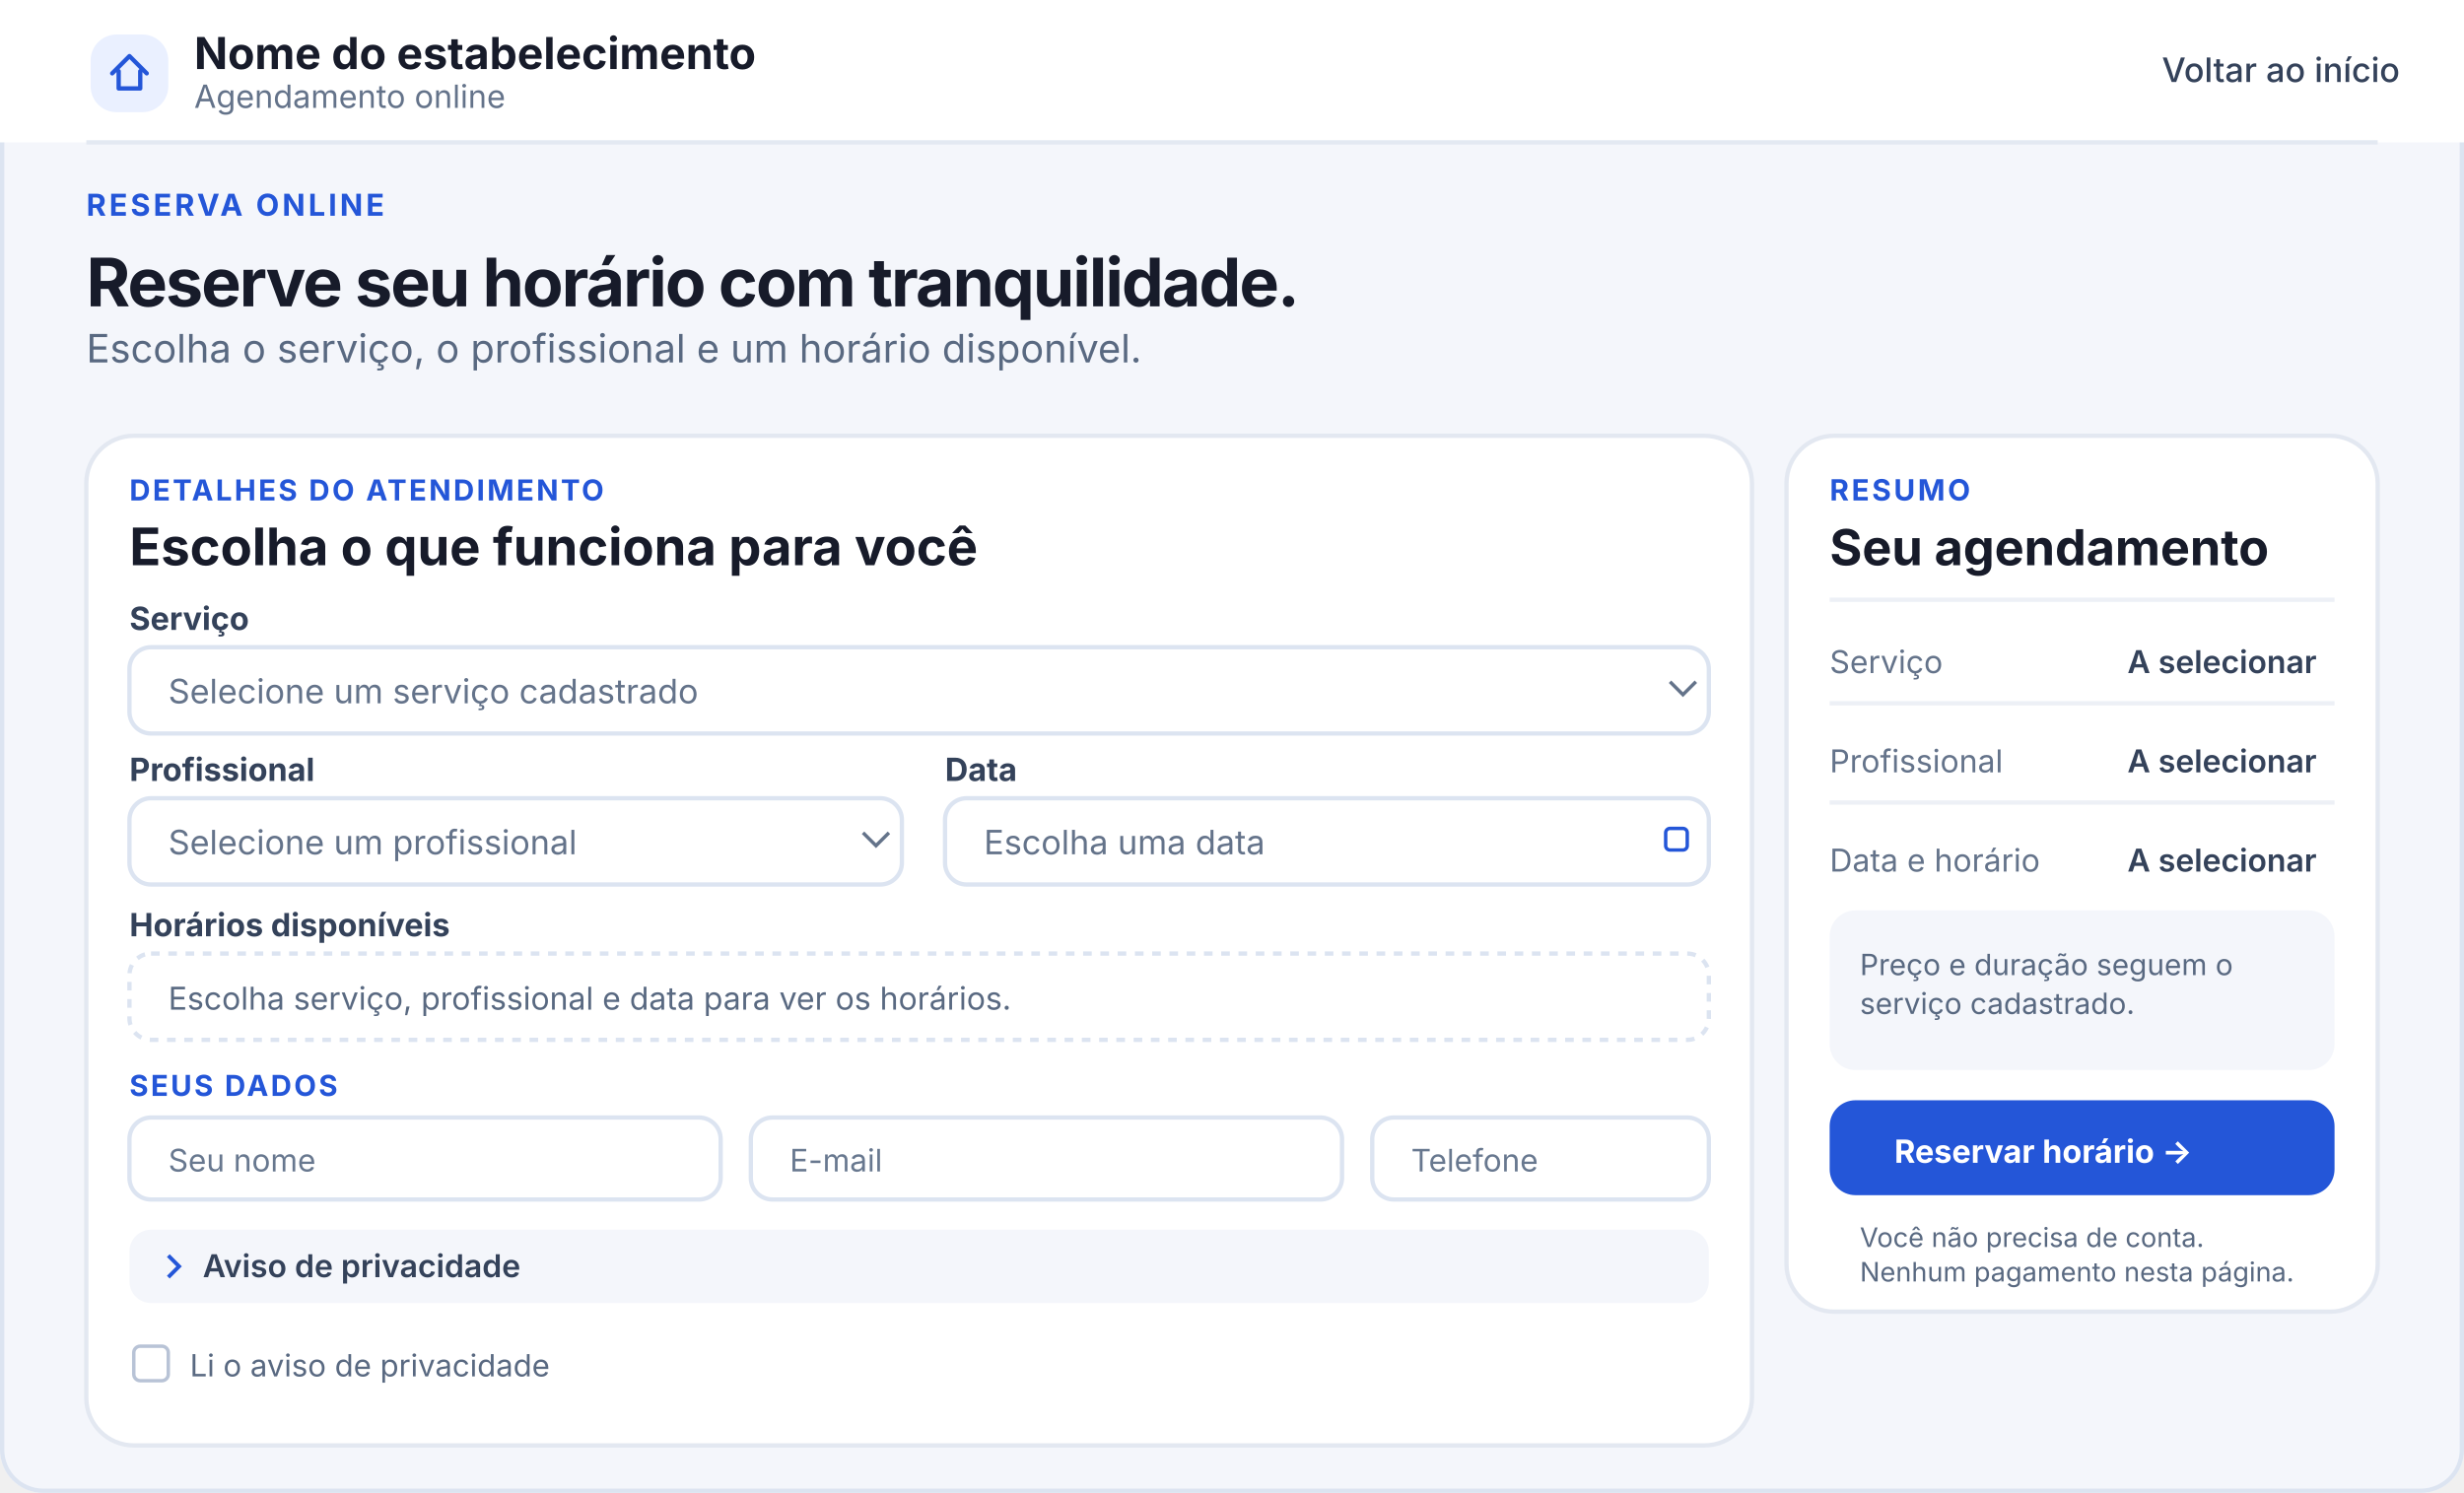
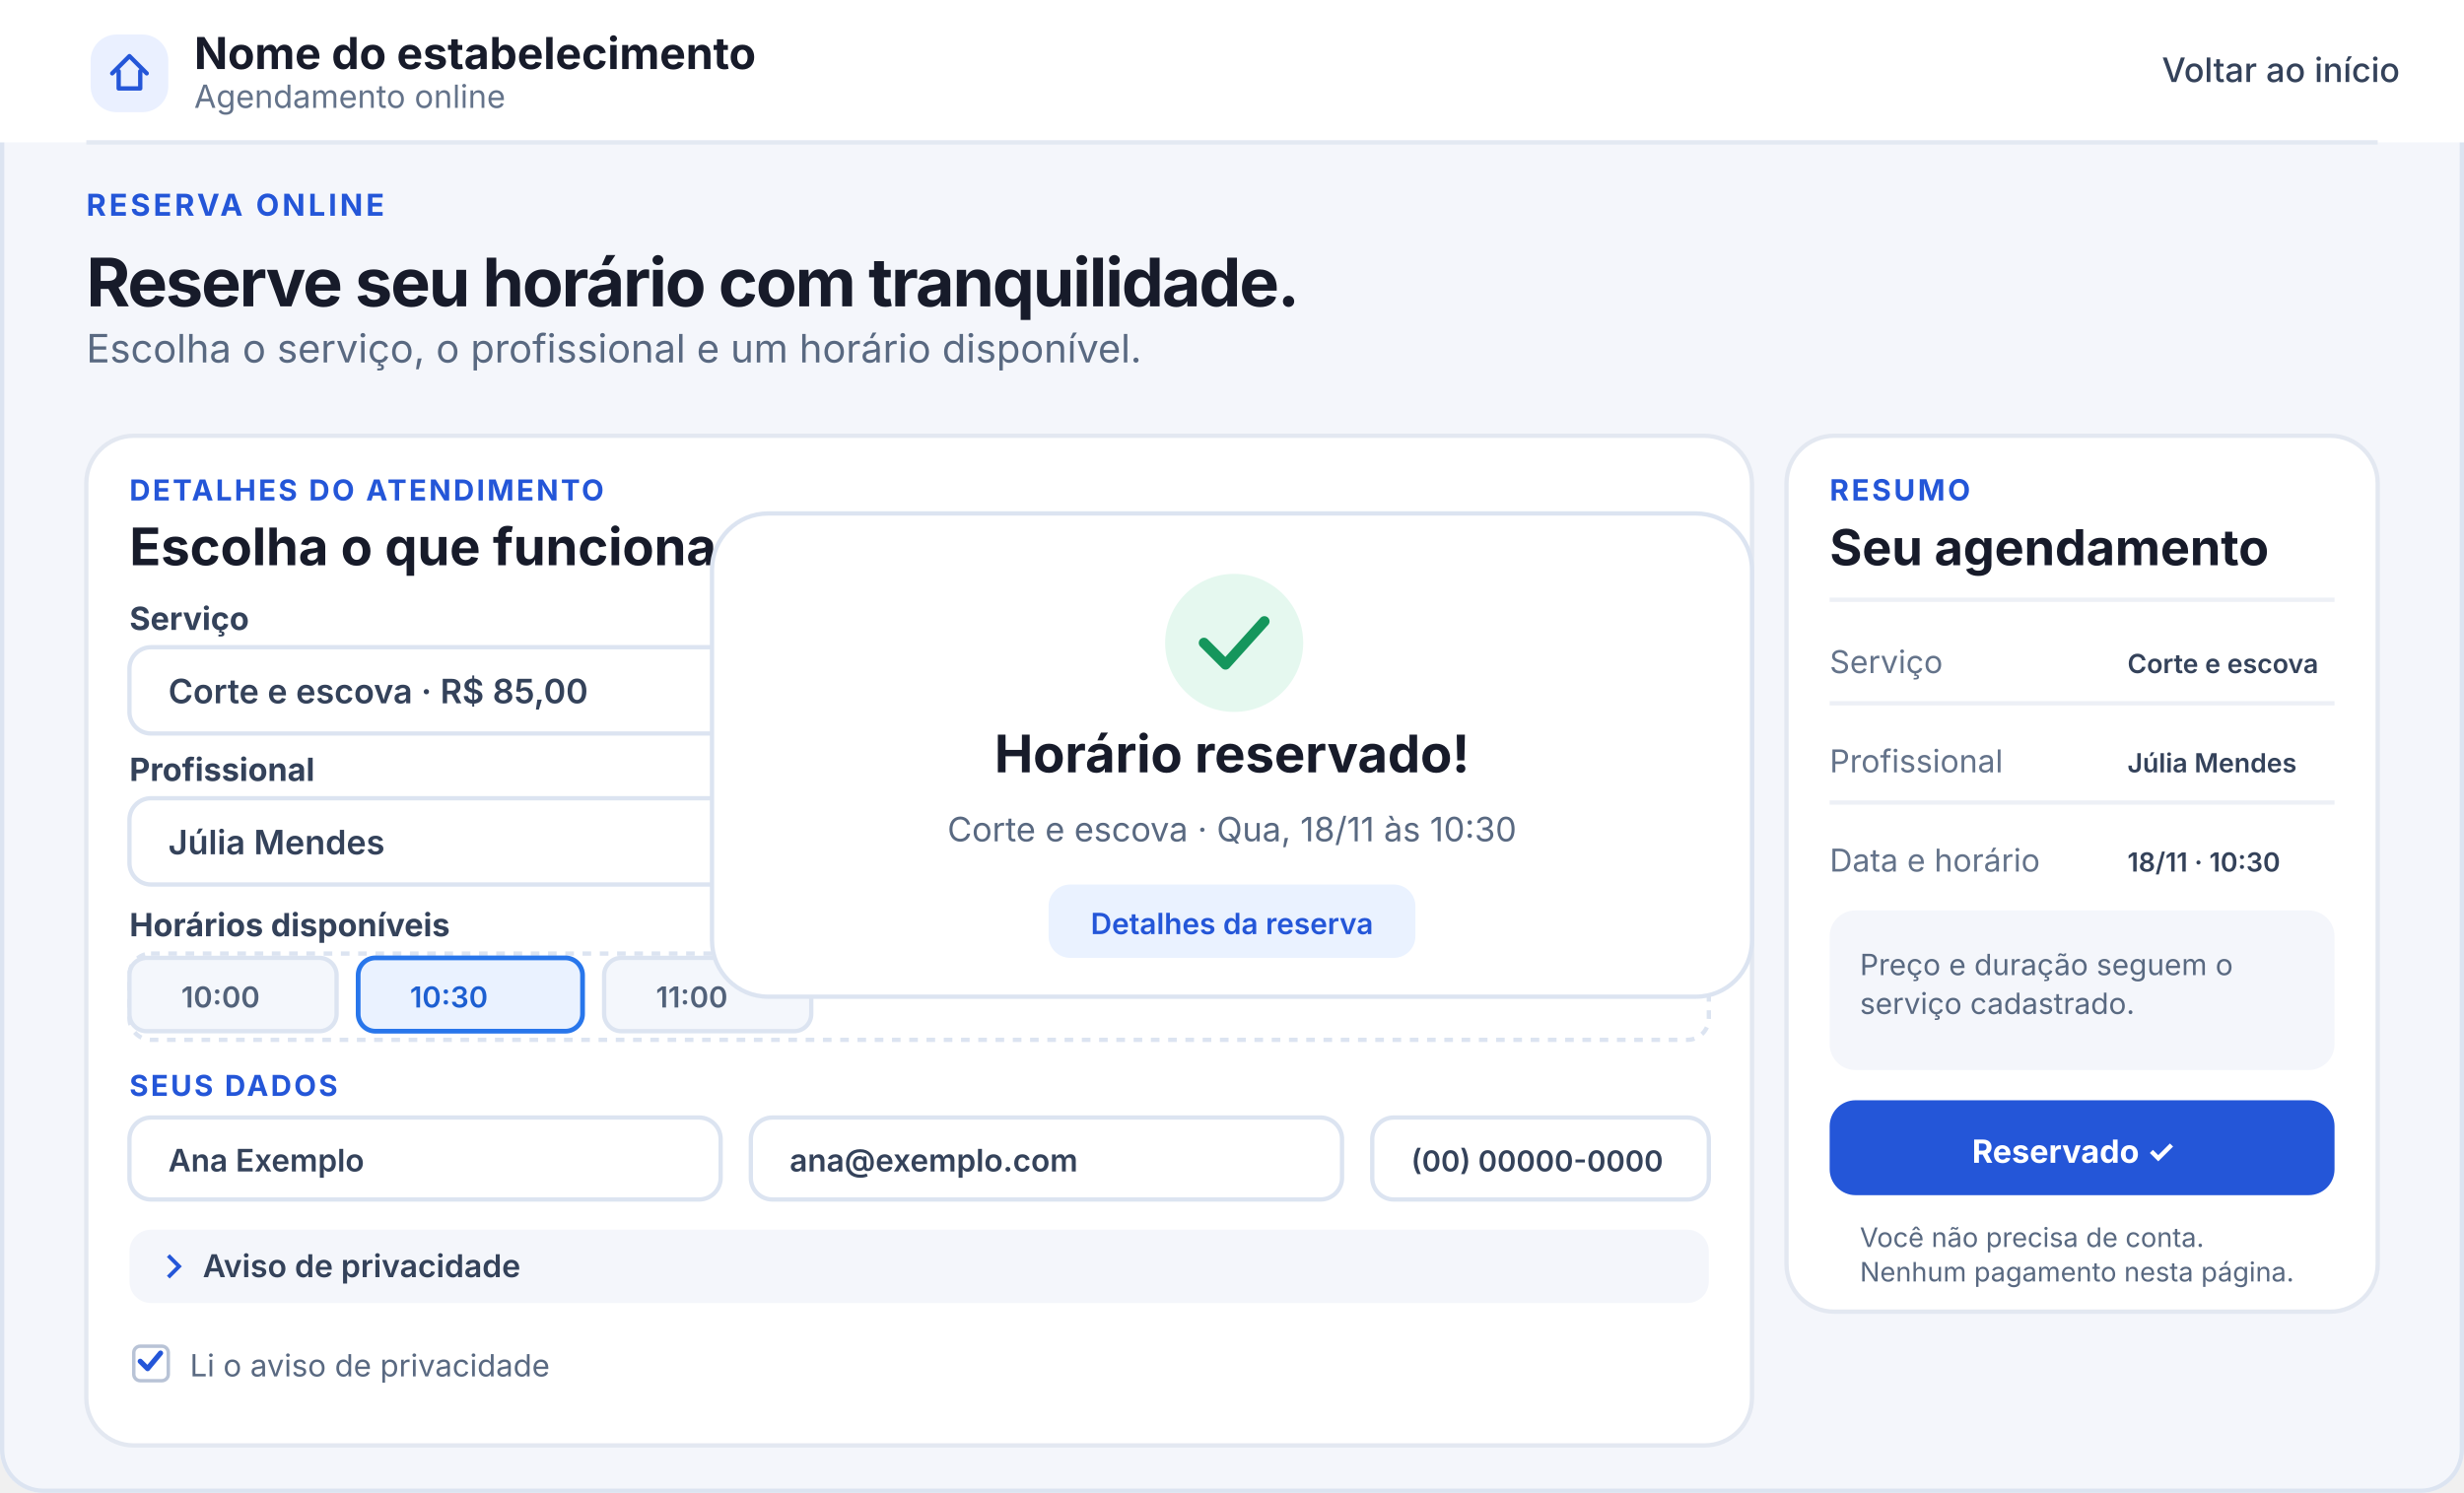
<svg xmlns="http://www.w3.org/2000/svg" width="571" height="346" viewBox="0 0 571 346">
+   <style>
+         .demo-placeholder { opacity:0; }
+         .demo-value,.demo-slots,.demo-confirmation,.demo-button-done,.demo-check { opacity:1; }
+         .demo-focus,.demo-cursor,.demo-button-idle { opacity:0; }
+         @keyframes ph-service { 0%,8% {opacity:1} 11%,94% {opacity:0} 98%,100% {opacity:1} }
+         @keyframes val-service { 0%,9% {opacity:0} 12%,94% {opacity:1} 98%,100% {opacity:0} }
+         @keyframes ph-pro { 0%,18% {opacity:1} 21%,94% {opacity:0} 98%,100% {opacity:1} }
+         @keyframes val-pro { 0%,19% {opacity:0} 22%,94% {opacity:1} 98%,100% {opacity:0} }
+         @keyframes ph-date { 0%,28% {opacity:1} 31%,94% {opacity:0} 98%,100% {opacity:1} }
+         @keyframes val-date { 0%,29% {opacity:0} 32%,94% {opacity:1} 98%,100% {opacity:0} }
+         @keyframes ph-slots { 0%,38% {opacity:1} 41%,94% {opacity:0} 98%,100% {opacity:1} }
+         @keyframes val-slots { 0%,39% {opacity:0} 42%,94% {opacity:1} 98%,100% {opacity:0} }
+         @keyframes ph-name { 0%,51% {opacity:1} 54%,94% {opacity:0} 98%,100% {opacity:1} }
+         @keyframes val-name { 0%,52% {opacity:0} 55%,94% {opacity:1} 98%,100% {opacity:0} }
+         @keyframes ph-email { 0%,57% {opacity:1} 60%,94% {opacity:0} 98%,100% {opacity:1} }
+         @keyframes val-email { 0%,58% {opacity:0} 61%,94% {opacity:1} 98%,100% {opacity:0} }
+         @keyframes ph-phone { 0%,63% {opacity:1} 66%,94% {opacity:0} 98%,100% {opacity:1} }
+         @keyframes val-phone { 0%,64% {opacity:0} 67%,94% {opacity:1} 98%,100% {opacity:0} }
+         @keyframes focus-service { 0%,7% {opacity:0} 8%,11% {opacity:1} 14%,100% {opacity:0} }
+         @keyframes focus-pro { 0%,17% {opacity:0} 18%,21% {opacity:1} 24%,100% {opacity:0} }
+         @keyframes focus-date { 0%,27% {opacity:0} 28%,31% {opacity:1} 34%,100% {opacity:0} }
+         @keyframes focus-slots { 0%,38% {opacity:0} 39%,43% {opacity:1} 46%,100% {opacity:0} }
+         @keyframes focus-name { 0%,50% {opacity:0} 51%,55% {opacity:1} 58%,100% {opacity:0} }
+         @keyframes focus-submit { 0%,76% {opacity:0} 78%,81% {opacity:1} 84%,100% {opacity:0} }
+         @keyframes demo-cursor {
+           0%,6% {opacity:0;transform:translate(0,0)}
+           8%,10% {opacity:1;transform:translate(52px,154px)}
+           18%,20% {opacity:1;transform:translate(52px,188px)}
+           28%,30% {opacity:1;transform:translate(240px,188px)}
+           39%,42% {opacity:1;transform:translate(82px,219px)}
+           51%,54% {opacity:1;transform:translate(52px,257px)}
+           76%,81% {opacity:1;transform:translate(482px,250px) scale(.9)}
+           84%,100% {opacity:0;transform:translate(482px,250px) scale(.9)}
+         }
+         @keyframes demo-confirmation { 0%,80% {opacity:0} 83%,94% {opacity:1} 98%,100% {opacity:0} }
+         @keyframes demo-check { 0%,64% {opacity:0} 67%,94% {opacity:1} 98%,100% {opacity:0} }
+         @keyframes demo-idle { 0%,79% {opacity:1} 82%,100% {opacity:0} }
+         @keyframes demo-done { 0%,80% {opacity:0} 83%,94% {opacity:1} 98%,100% {opacity:0} }
+         @media (prefers-reduced-motion:no-preference) {
+           .demo-placeholder,.demo-value,.demo-slots,.demo-focus,.demo-cursor,.demo-confirmation,.demo-button-idle,.demo-button-done,.demo-check { animation-duration:12s; animation-iteration-count:infinite; animation-timing-function:ease-in-out; animation-fill-mode:both; }
+           .ph-service {animation-name:ph-service}.val-service {animation-name:val-service}.ph-pro {animation-name:ph-pro}.val-pro {animation-name:val-pro}
+           .ph-date {animation-name:ph-date}.val-date {animation-name:val-date}.ph-slots {animation-name:ph-slots}.val-slots {animation-name:val-slots}
+           .ph-name {animation-name:ph-name}.val-name {animation-name:val-name}.ph-email {animation-name:ph-email}.val-email {animation-name:val-email}
+           .ph-phone {animation-name:ph-phone}.val-phone {animation-name:val-phone}.focus-service {animation-name:focus-service}.focus-pro {animation-name:focus-pro}
+           .focus-date {animation-name:focus-date}.focus-slots {animation-name:focus-slots}.focus-name {animation-name:focus-name}.focus-submit {animation-name:focus-submit}
+           .demo-cursor {display:block;animation-name:demo-cursor;transform-box:fill-box;transform-origin:top left}
+           .demo-confirmation {animation-name:demo-confirmation}.demo-button-idle {animation-name:demo-idle}.demo-button-done {animation-name:demo-done}.demo-check {animation-name:demo-check}
+         }
+       </style>
  <rect width="571" height="346" rx="10" fill="#F4F6FB" />
  <rect x=".5" y=".5" width="570" height="345" rx="9.5" fill="none" stroke="#DCE4F1" />
  <rect x="0" y="0" width="571" height="33" fill="#FFFFFF" />
  <line x1="20" y1="33" x2="551" y2="33" stroke="#E3E9F2" />
  <rect x="21" y="8" width="18" height="18" rx="6" fill="#EAF0FF" />
  <path d="M26 17l4-4 4 4M27.5 16.5v4h5v-4" fill="none" stroke="#2456D8" stroke-linecap="round" stroke-linejoin="round" />
  <text x="45" y="16" font-family="Inter,system-ui,sans-serif" font-size="10.2" font-weight="700" fill="#171B2A">
         Nome do estabelecimento
      </text>
  <text x="45" y="25" font-family="Inter,system-ui,sans-serif" font-size="7.4" fill="#64738A">
         Agendamento online
      </text>
  <text x="501" y="19" font-family="Inter,system-ui,sans-serif" font-size="7.8" font-weight="500" fill="#34425A">
         Voltar ao início
      </text>
  <text x="20" y="50" font-family="Inter,system-ui,sans-serif" font-size="7.0" font-weight="700" letter-spacing=".7" fill="#2456D8">
         RESERVA ONLINE
      </text>
  <text x="20" y="71" font-family="Inter,system-ui,sans-serif" font-size="15.5" font-weight="750" letter-spacing="-.42" fill="#171B2A">
         Reserve seu horário com tranquilidade.
      </text>
  <text x="20" y="84" font-family="Inter,system-ui,sans-serif" font-size="9.1" fill="#596981">
         Escolha o serviço, o profissional e um horário disponível.
      </text>
  <rect x="20" y="101" width="386" height="234" rx="11" fill="#FFFFFF" stroke="#E3E8F1" />
  <text x="30" y="116" font-family="Inter,system-ui,sans-serif" font-size="6.7" font-weight="700" letter-spacing=".55" fill="#2456D8">
         DETALHES DO ATENDIMENTO
      </text>
  <text x="30" y="131" font-family="Inter,system-ui,sans-serif" font-size="12.0" font-weight="700" fill="#171B2A">
         Escolha o que funciona para você
      </text>
  <g font-family="Inter,system-ui,sans-serif">
    <text x="30" y="146" font-size="7.4" font-weight="650" fill="#34425A">
           Serviço
        </text>
    <rect x="30" y="150" width="366" height="20" rx="5" fill="#FFFFFF" stroke="#DCE4F1" />
-     <text x="39" y="163" font-size="7.8" fill="#64738A">
+     <text class="demo-placeholder ph-service" x="39" y="163" font-size="7.8" fill="#64738A">
           Selecione um serviço cadastrado
        </text>
+     <text class="demo-value val-service" x="39" y="163" font-size="7.8" font-weight="600" fill="#34425A">Corte e escova · R$ 85,00</text>
+     <rect class="demo-focus focus-service" x="29.5" y="149.5" width="367" height="21" rx="5.5" fill="none" stroke="#3985F6" stroke-width="1.4" />
    <path d="M387 158l3 3 3-3" fill="none" stroke="#64738A" stroke-width="0.8" />
    <text x="30" y="181" font-size="7.4" font-weight="650" fill="#34425A">
           Profissional
        </text>
    <text x="219" y="181" font-size="7.4" font-weight="650" fill="#34425A">
           Data
        </text>
    <rect x="30" y="185" width="179" height="20" rx="5" fill="#FFFFFF" stroke="#DCE4F1" />
    <rect x="219" y="185" width="177" height="20" rx="5" fill="#FFFFFF" stroke="#DCE4F1" />
-     <text x="39" y="198" font-size="7.8" fill="#64738A">
+     <text class="demo-placeholder ph-pro" x="39" y="198" font-size="7.8" fill="#64738A">
           Selecione um profissional
        </text>
+     <text class="demo-value val-pro" x="39" y="198" font-size="7.8" font-weight="600" fill="#34425A">Júlia Mendes</text>
+     <rect class="demo-focus focus-pro" x="29.5" y="184.5" width="180" height="21" rx="5.5" fill="none" stroke="#3985F6" stroke-width="1.4" />
    <path d="M200 193l3 3 3-3" fill="none" stroke="#64738A" stroke-width="0.8" />
-     <text x="228" y="198" font-size="7.8" fill="#64738A">
+     <text class="demo-placeholder ph-date" x="228" y="198" font-size="7.8" fill="#64738A">
           Escolha uma data
        </text>
+     <text class="demo-value val-date" x="228" y="198" font-size="7.8" font-weight="600" fill="#34425A">Qua, 18/11</text>
+     <rect class="demo-focus focus-date" x="218.5" y="184.5" width="178" height="21" rx="5.5" fill="none" stroke="#3985F6" stroke-width="1.4" />
    <rect x="386" y="192" width="5" height="5" rx="1" fill="none" stroke="#2456D8" stroke-width="0.8" />
    <text x="30" y="217" font-size="7.4" font-weight="650" fill="#34425A">
           Horários disponíveis
        </text>
    <rect x="30" y="221" width="366" height="20" rx="5" fill="#FFFFFF" stroke="#DCE4F1" stroke-dasharray="2 2" />
-     <text x="39" y="234" font-size="7.3" fill="#596981">
+     <text class="demo-placeholder ph-slots" x="39" y="234" font-size="7.3" fill="#596981">
           Escolha serviço, profissional e data para ver os horários.
        </text>
+     <g class="demo-value val-slots" font-family="Inter,system-ui,sans-serif" font-size="6.7" font-weight="600">
+       <rect x="30" y="222" width="48" height="17" rx="4" fill="#F4F7FC" stroke="#DCE4F1" />
+       <text x="42" y="233.5" fill="#52627A">10:00</text>
+       <rect x="83" y="222" width="52" height="17" rx="4" fill="#EAF2FF" stroke="#2876EB" stroke-width="1.1" />
+       <text x="95" y="233.5" fill="#1D5FD1">10:30</text>
+       <rect x="140" y="222" width="48" height="17" rx="4" fill="#F4F7FC" stroke="#DCE4F1" />
+       <text x="152" y="233.5" fill="#52627A">11:00</text>
+     </g>
+     <rect class="demo-focus focus-slots" x="29.5" y="220.5" width="367" height="21" rx="5.5" fill="none" stroke="#3985F6" stroke-width="1.4" />
    <text x="30" y="254" font-size="6.7" font-weight="700" letter-spacing=".55" fill="#2456D8">
           SEUS DADOS
        </text>
    <rect x="30" y="259" width="137" height="19" rx="5" fill="#FFFFFF" stroke="#DCE4F1" />
    <rect x="174" y="259" width="137" height="19" rx="5" fill="#FFFFFF" stroke="#DCE4F1" />
    <rect x="318" y="259" width="78" height="19" rx="5" fill="#FFFFFF" stroke="#DCE4F1" />
-     <text x="39" y="271.5" font-size="7.2" fill="#68788F">
+     <text class="demo-placeholder ph-name" x="39" y="271.5" font-size="7.2" fill="#68788F">
           Seu nome
        </text>
-     <text x="183" y="271.5" font-size="7.2" fill="#68788F">
+     <text class="demo-value val-name" x="39" y="271.5" font-size="7.2" font-weight="600" fill="#34425A">Ana Exemplo</text>
+     <rect class="demo-focus focus-name" x="29.5" y="258.5" width="138" height="20" rx="5.5" fill="none" stroke="#3985F6" stroke-width="1.4" />
+     <text class="demo-placeholder ph-email" x="183" y="271.5" font-size="7.2" fill="#68788F">
           E-mail
        </text>
-     <text x="327" y="271.5" font-size="7.2" fill="#68788F">
+     <text class="demo-value val-email" x="183" y="271.5" font-size="7.2" font-weight="600" fill="#34425A">ana@exemplo.com</text>
+     <text class="demo-placeholder ph-phone" x="327" y="271.5" font-size="7.2" fill="#68788F">
           Telefone
        </text>
+     <text class="demo-value val-phone" x="327" y="271.5" font-size="6.7" font-weight="600" fill="#34425A">(00) 00000-0000</text>
    <rect x="30" y="285" width="366" height="17" rx="5" fill="#F4F6FB" />
    <path d="M39 291l2.5 2.5-2.5 2.5" fill="none" stroke="#2456D8" stroke-width="0.9" />
    <text x="47" y="296" font-size="7.3" font-weight="600" fill="#34425A">
           Aviso de privacidade
        </text>
    <rect x="31" y="312" width="8" height="8" rx="1.5" fill="#FFFFFF" stroke="#B8C3D6" stroke-width="0.8" />
+     <path class="demo-check" d="m32.5 315.5 1.7 1.7 3-3.6" fill="none" stroke="#2456D8" stroke-width="1.2" stroke-linecap="round" stroke-linejoin="round" />
    <text x="44" y="319" font-size="7.1" fill="#596981">
           Li o aviso de privacidade
        </text>
  </g>
  <rect x="414" y="101" width="137" height="203" rx="11" fill="#FFFFFF" stroke="#E3E8F1" />
  <text x="424" y="116" font-family="Inter,system-ui,sans-serif" font-size="6.8" font-weight="700" letter-spacing=".6" fill="#2456D8">
         RESUMO
      </text>
  <text x="424" y="131" font-family="Inter,system-ui,sans-serif" font-size="11.5" font-weight="700" fill="#171B2A">
         Seu agendamento
      </text>
  <line x1="424" y1="139" x2="541" y2="139" stroke="#EDF0F6" />
  <g font-family="Inter,system-ui,sans-serif" font-size="7.3">
    <text x="424" y="156" fill="#64738A">
           Serviço
        </text>
-     <text x="493" y="156" font-weight="600" fill="#34425A">
+     <text class="demo-placeholder ph-service" x="493" y="156" font-weight="600" fill="#34425A">
           A selecionar
        </text>
+     <text class="demo-value val-service" x="493" y="156" font-size="6.1" font-weight="600" fill="#34425A">Corte e escova</text>
    <line x1="424" y1="163" x2="541" y2="163" stroke="#EDF0F6" />
    <text x="424" y="179" fill="#64738A">
           Profissional
        </text>
-     <text x="493" y="179" font-weight="600" fill="#34425A">
+     <text class="demo-placeholder ph-pro" x="493" y="179" font-weight="600" fill="#34425A">
           A selecionar
        </text>
+     <text class="demo-value val-pro" x="493" y="179" font-size="6.1" font-weight="600" fill="#34425A">Júlia Mendes</text>
    <line x1="424" y1="186" x2="541" y2="186" stroke="#EDF0F6" />
    <text x="424" y="202" fill="#64738A">
           Data e horário
        </text>
-     <text x="493" y="202" font-weight="600" fill="#34425A">
+     <text class="demo-placeholder ph-date" x="493" y="202" font-weight="600" fill="#34425A">
           A selecionar
        </text>
+     <text class="demo-value val-date" x="493" y="202" font-size="6.1" font-weight="600" fill="#34425A">18/11 · 10:30</text>
  </g>
  <rect x="424" y="211" width="117" height="37" rx="6" fill="#F4F6FB" />
  <text x="431" y="226" font-family="Inter,system-ui,sans-serif" font-size="6.8" fill="#596981">
         Preço e duração seguem o
      </text>
  <text x="431" y="235" font-family="Inter,system-ui,sans-serif" font-size="6.8" fill="#596981">
         serviço cadastrado.
      </text>
  <rect x="424" y="255" width="117" height="22" rx="6" fill="#2456D8" />
-   <text x="439" y="269.5" font-family="Inter,system-ui,sans-serif" font-size="7.4" font-weight="700" fill="#FFFFFF">
+   <text class="demo-button-idle" x="439" y="269.5" font-family="Inter,system-ui,sans-serif" font-size="7.4" font-weight="700" fill="#FFFFFF">
         Reservar horário →
      </text>
+   <text class="demo-button-done" x="457" y="269.5" font-family="Inter,system-ui,sans-serif" font-size="7.4" font-weight="700" fill="#FFFFFF">Reservado ✓</text>
  <text x="431" y="289" font-family="Inter,system-ui,sans-serif" font-size="6.2" fill="#596981">
         Você não precisa de conta.
      </text>
  <text x="431" y="297" font-family="Inter,system-ui,sans-serif" font-size="6.2" fill="#596981">
         Nenhum pagamento nesta página.
      </text>
+   <rect class="demo-focus focus-submit" x="422.5" y="253.5" width="120" height="25" rx="7" fill="none" stroke="#68A5FF" stroke-width="1.8" />
+   <g class="demo-cursor" aria-hidden="true">
+     <path d="M0 0 0 13 3.5 9.5 6.5 16 9 15 6 8.5 11 8Z" fill="#FFFFFF" stroke="#1769E8" stroke-width="1.2" stroke-linejoin="round" />
+     <circle cx="5.5" cy="7.5" r="10" fill="none" stroke="#2C7DF0" stroke-width="1" opacity=".22" />
+   </g>
+   <g class="demo-confirmation" aria-hidden="true">
+     <rect x="165" y="119" width="241" height="112" rx="13" fill="#FFFFFF" stroke="#DCE4F1" />
+     <circle cx="286" cy="149" r="16" fill="#E5F8EF" />
+     <path d="m279 149 5 5 9-10" fill="none" stroke="#15965C" stroke-width="2.4" stroke-linecap="round" stroke-linejoin="round" />
+     <text x="285.5" y="179" text-anchor="middle" font-family="Inter,system-ui,sans-serif" font-size="12" font-weight="700" fill="#171B2A">Horário reservado!</text>
+     <text x="285.5" y="195" text-anchor="middle" font-family="Inter,system-ui,sans-serif" font-size="7.8" fill="#596981">Corte e escova · Qua, 18/11 às 10:30</text>
+     <rect x="243" y="205" width="85" height="17" rx="5" fill="#EAF2FF" />
+     <text x="285.5" y="216.5" text-anchor="middle" font-family="Inter,system-ui,sans-serif" font-size="6.8" font-weight="600" fill="#2456D8">Detalhes da reserva</text>
+   </g>
</svg>
